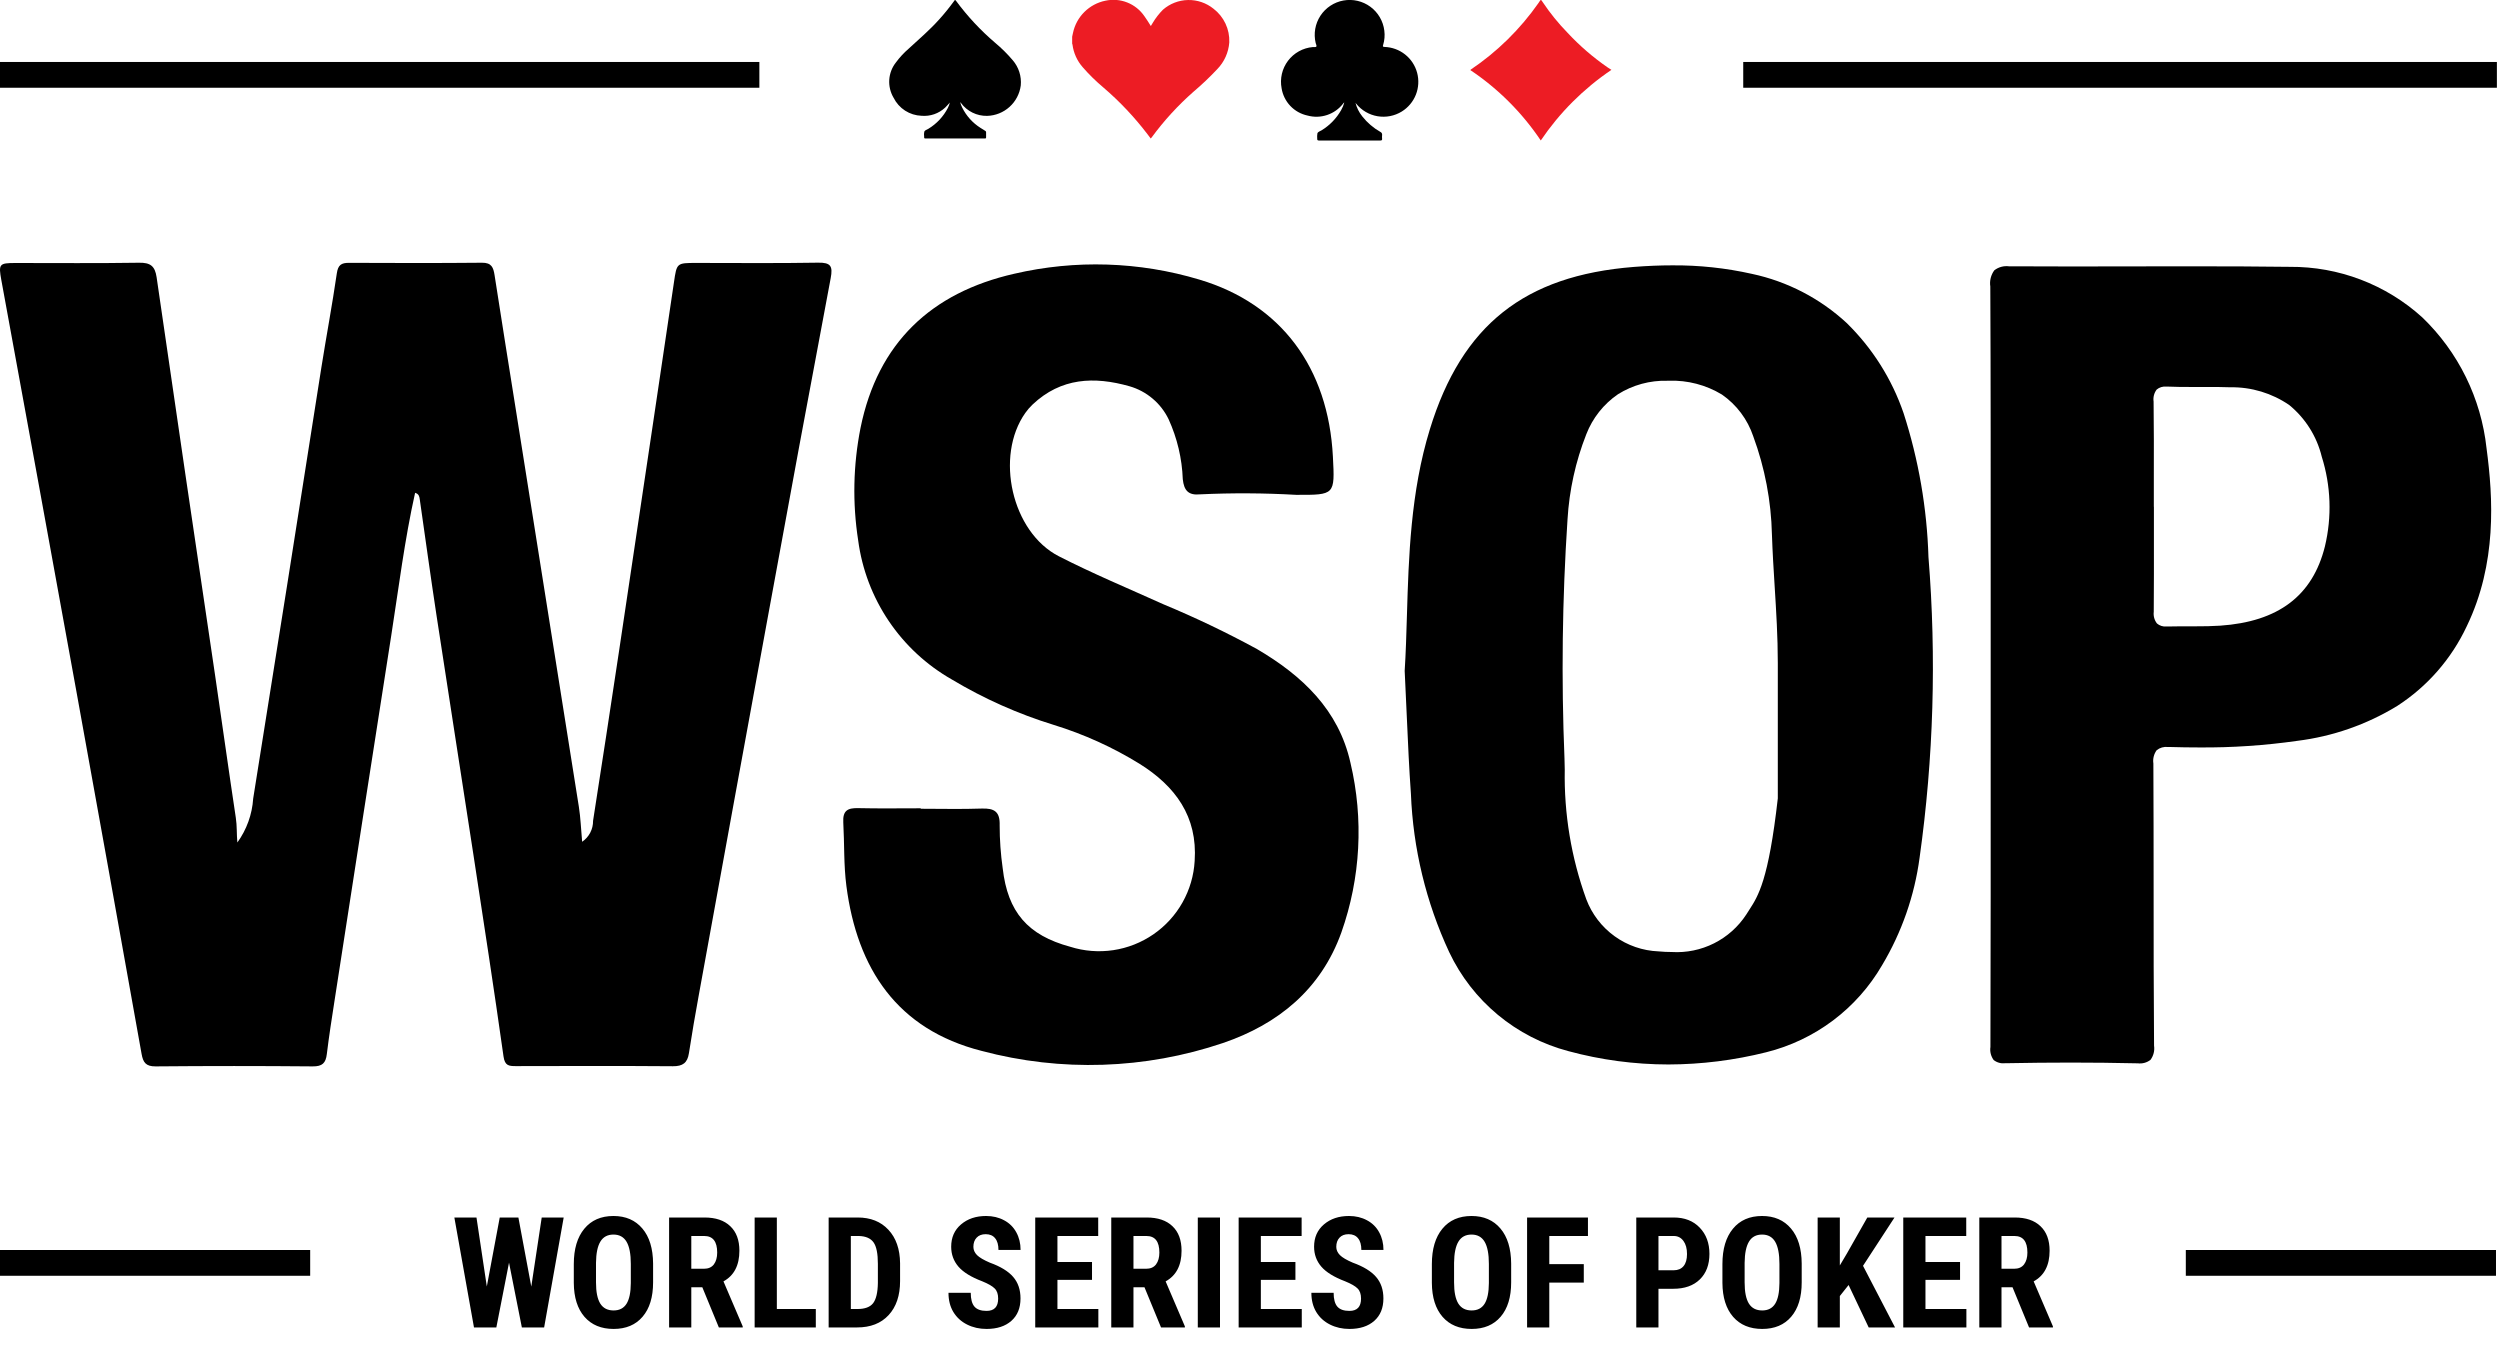
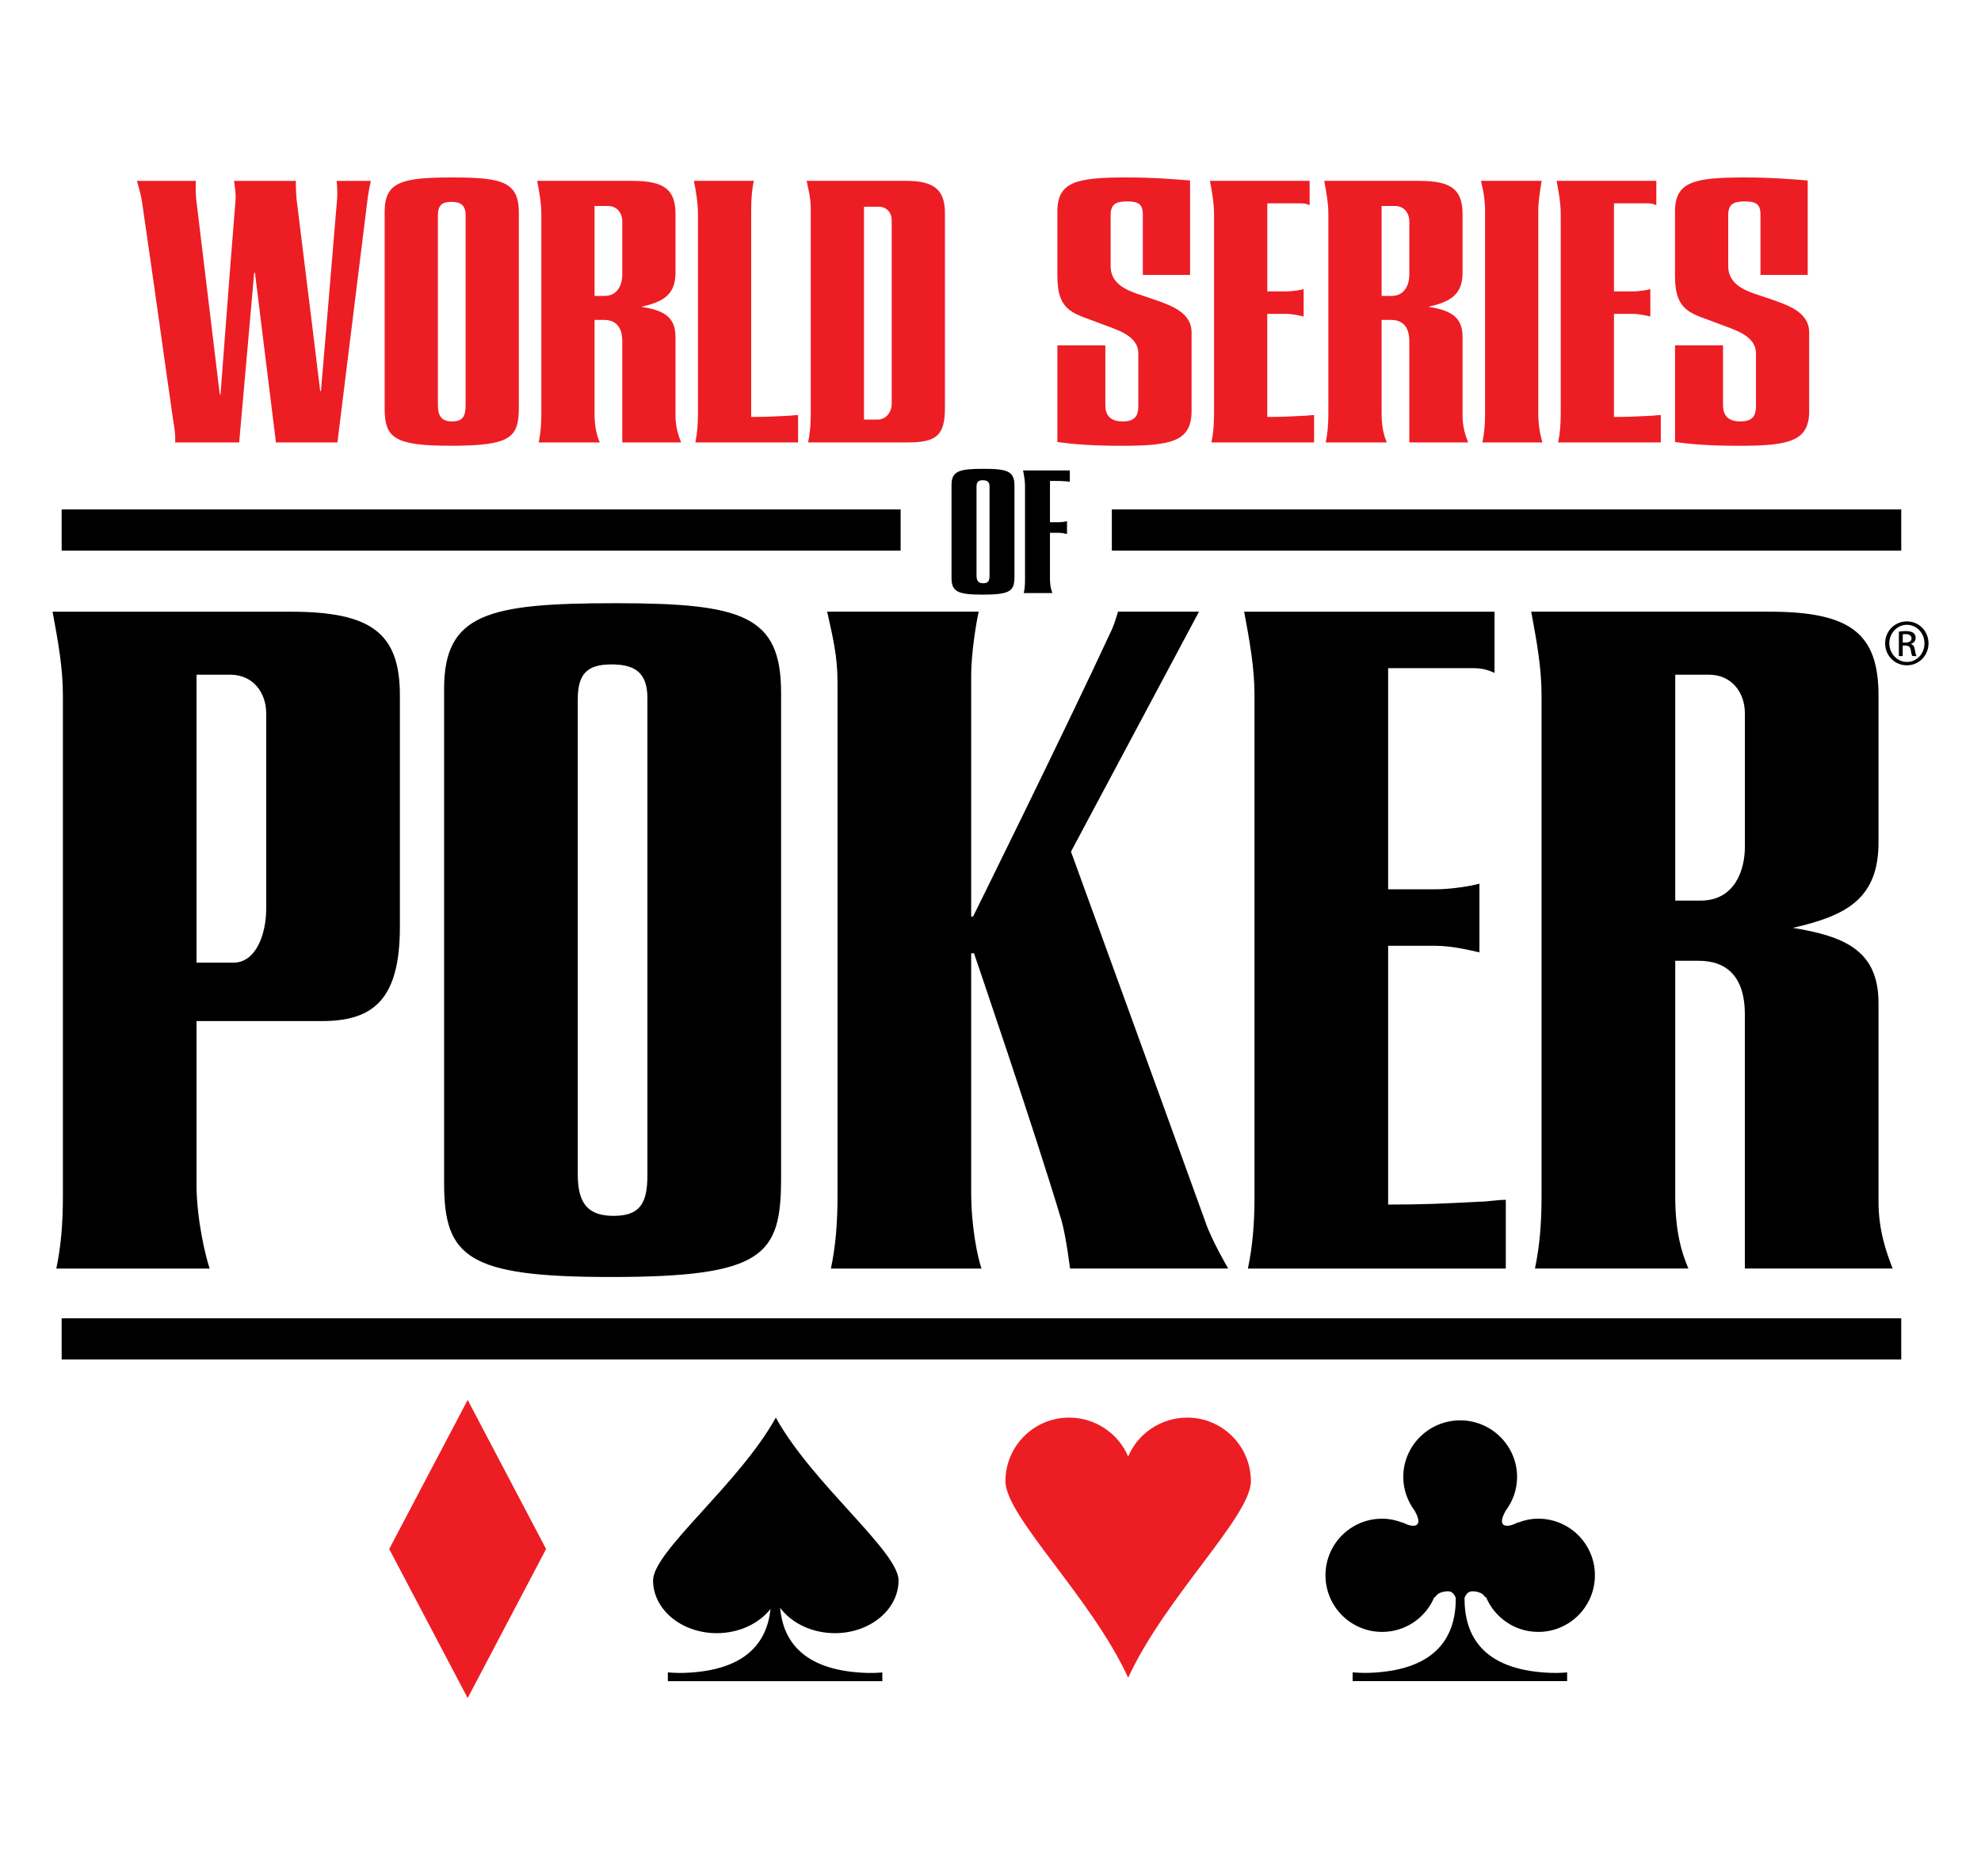
- <svg xmlns="http://www.w3.org/2000/svg" width="194" height="106" viewBox="0 0 194 106" fill="none">
-   <path d="M32.21 38.252C31.394 41.91 30.938 45.622 30.362 49.312C28.887 58.753 27.42 68.195 25.962 77.638C25.747 79.021 25.531 80.405 25.362 81.795C25.279 82.495 25.015 82.759 24.262 82.752C20.201 82.715 16.14 82.715 12.079 82.752C11.31 82.759 11.105 82.442 10.986 81.777C9.309 72.377 7.618 62.977 5.915 53.577C3.989 42.964 2.052 32.353 0.105 21.743C-0.125 20.48 -0.064 20.409 1.217 20.409C4.408 20.409 7.6 20.438 10.79 20.388C11.671 20.374 12.026 20.641 12.154 21.521C13.65 31.835 15.165 42.147 16.699 52.456C17.238 56.123 17.746 59.795 18.299 63.456C18.399 64.091 18.357 64.727 18.419 65.378C19.141 64.38 19.567 63.198 19.647 61.969C21.43 50.825 23.194 39.678 24.937 28.528C25.323 26.088 25.782 23.658 26.137 21.213C26.231 20.559 26.488 20.394 27.084 20.397C30.523 20.411 33.963 20.422 37.402 20.388C38.15 20.38 38.287 20.761 38.379 21.353C38.927 24.895 39.495 28.433 40.058 31.972C41.68 42.183 43.301 52.396 44.92 62.609C45.054 63.452 45.082 64.309 45.174 65.321C45.439 65.141 45.655 64.899 45.803 64.615C45.951 64.331 46.026 64.015 46.022 63.695C46.701 59.341 47.368 54.985 48.022 50.627C48.904 44.76 49.78 38.894 50.649 33.027C51.201 29.32 51.751 25.612 52.299 21.904C52.518 20.412 52.505 20.404 54.027 20.404C57.176 20.404 60.327 20.438 63.475 20.383C64.467 20.365 64.639 20.647 64.462 21.583C62.813 30.323 61.191 39.068 59.596 47.817C57.796 57.617 56.006 67.42 54.225 77.226C53.952 78.726 53.69 80.226 53.461 81.726C53.347 82.476 52.989 82.746 52.215 82.74C48.154 82.708 44.092 82.721 40.031 82.73C39.489 82.73 39.175 82.703 39.073 81.982C38.337 76.764 37.537 71.554 36.74 66.344C35.794 60.157 34.82 53.974 33.878 47.787C33.419 44.775 33.006 41.757 32.573 38.742C32.543 38.536 32.512 38.332 32.212 38.242" fill="black" />
-   <path d="M129.471 82.603C126.847 82.601 124.235 82.253 121.703 81.567C119.696 81.037 117.828 80.076 116.231 78.749C114.634 77.422 113.346 75.762 112.458 73.886C110.663 70.027 109.653 65.85 109.487 61.597C109.349 59.676 109.263 57.747 109.163 55.512C109.115 54.425 109.063 53.302 109.003 52.057C109.091 50.68 109.133 49.257 109.178 47.745C109.311 43.262 109.461 38.18 110.953 33.327C112.203 29.238 114.063 26.261 116.628 24.225C119.193 22.189 122.511 21.049 126.803 20.712C127.826 20.632 128.822 20.591 129.765 20.591C131.845 20.575 133.92 20.797 135.95 21.252C138.699 21.839 141.239 23.156 143.303 25.065C145.301 27.022 146.813 29.419 147.719 32.065C148.884 35.678 149.534 39.437 149.649 43.231C150.277 51.006 150.046 58.827 148.961 66.551C148.568 69.504 147.577 72.345 146.049 74.902C145.079 76.572 143.783 78.031 142.239 79.191C140.694 80.351 138.932 81.189 137.058 81.655C134.577 82.277 132.029 82.596 129.471 82.603ZM129.397 29.547C128.039 29.509 126.7 29.874 125.549 30.597C124.437 31.361 123.582 32.444 123.095 33.703C122.264 35.816 121.773 38.048 121.639 40.315C121.229 46.493 121.151 52.689 121.405 58.875L121.425 59.717C121.362 63.147 121.928 66.559 123.097 69.784C123.531 70.934 124.294 71.931 125.291 72.65C126.288 73.369 127.475 73.778 128.703 73.827C129.044 73.859 129.389 73.876 129.728 73.876C130.863 73.944 131.995 73.712 133.011 73.201C134.027 72.69 134.889 71.92 135.511 70.968C135.585 70.847 135.66 70.732 135.738 70.611C136.438 69.534 137.238 68.311 137.958 61.951V51.451C137.958 49.417 137.834 47.442 137.715 45.531C137.633 44.218 137.548 42.861 137.502 41.477C137.442 38.876 136.953 36.302 136.053 33.861C135.613 32.546 134.76 31.408 133.621 30.617C132.384 29.869 130.956 29.496 129.511 29.544L129.397 29.547Z" fill="black" />
-   <path d="M71.451 62.759C73.025 62.759 74.601 62.8 76.174 62.744C77.159 62.708 77.61 62.98 77.574 64.058C77.574 65.171 77.653 66.282 77.81 67.384C78.2 70.784 79.754 72.576 83.047 73.468C84.126 73.81 85.269 73.9 86.388 73.733C87.508 73.566 88.574 73.145 89.506 72.502C90.438 71.86 91.211 71.013 91.765 70.026C92.32 69.039 92.642 67.939 92.706 66.809C92.941 63.358 91.206 61.009 88.428 59.27C86.349 57.988 84.115 56.975 81.781 56.256C79.012 55.404 76.356 54.221 73.87 52.732C71.906 51.615 70.227 50.059 68.965 48.186C67.703 46.312 66.891 44.172 66.594 41.932C66.144 39.035 66.206 36.081 66.777 33.205C68.116 26.609 72.264 22.709 78.702 21.244C83.452 20.14 88.407 20.296 93.078 21.698C99.408 23.588 103.078 28.531 103.433 35.436C103.59 38.417 103.59 38.408 100.58 38.4C98.098 38.258 95.611 38.245 93.128 38.361C92.218 38.453 91.88 38.061 91.784 37.193C91.726 35.583 91.352 34 90.684 32.534C90.387 31.919 89.965 31.373 89.443 30.933C88.922 30.492 88.314 30.166 87.658 29.976C84.907 29.193 82.336 29.31 80.132 31.387C79.922 31.586 79.733 31.805 79.566 32.041C77.189 35.401 78.508 41.293 82.166 43.166C84.812 44.521 87.566 45.666 90.279 46.892C92.76 47.923 95.186 49.083 97.545 50.368C101.045 52.423 103.881 55.079 104.796 59.197C105.83 63.56 105.585 68.128 104.091 72.356C102.51 76.768 99.197 79.472 94.905 80.937C88.858 82.981 82.341 83.194 76.173 81.549C69.612 79.883 66.517 75.165 65.681 68.761C65.467 67.121 65.531 65.467 65.439 63.822C65.387 62.894 65.78 62.692 66.598 62.711C68.213 62.749 69.83 62.723 71.447 62.723V62.759" fill="black" />
-   <path d="M165.877 82.512H165.748C164.115 82.475 162.416 82.456 160.698 82.456C159.08 82.456 157.392 82.473 155.68 82.506H155.602C155.444 82.525 155.284 82.514 155.131 82.471C154.978 82.429 154.834 82.357 154.709 82.259C154.495 81.967 154.404 81.603 154.457 81.245C154.481 73.493 154.479 65.611 154.477 57.989C154.477 55.841 154.477 53.695 154.477 51.552C154.477 49.301 154.477 47.051 154.477 44.8V44.74C154.477 37.36 154.484 29.732 154.448 22.23C154.415 22.011 154.425 21.787 154.479 21.572C154.532 21.357 154.627 21.154 154.759 20.976C155.081 20.726 155.489 20.614 155.894 20.665H155.929C157.356 20.674 158.922 20.678 160.715 20.678C162.253 20.678 163.815 20.678 165.328 20.672H165.337C166.822 20.665 168.355 20.665 169.863 20.665C172.985 20.665 175.397 20.678 177.684 20.707C181.477 20.677 185.143 22.072 187.956 24.617C190.767 27.314 192.538 30.916 192.956 34.79C193.473 38.666 193.766 43.738 191.423 48.59C190.24 51.12 188.369 53.266 186.023 54.782C183.657 56.228 181.01 57.151 178.258 57.491C175.748 57.849 173.214 58.02 170.679 58.002C169.937 58.002 169.15 57.99 168.341 57.966H168.224C168.071 57.949 167.915 57.962 167.767 58.004C167.618 58.047 167.48 58.119 167.359 58.215C167.25 58.362 167.172 58.529 167.128 58.706C167.083 58.883 167.075 59.067 167.102 59.248C167.118 62.498 167.12 65.801 167.121 68.994C167.121 72.977 167.121 77.094 167.155 81.145C167.212 81.534 167.112 81.929 166.878 82.245C166.737 82.354 166.576 82.433 166.404 82.479C166.232 82.525 166.053 82.536 165.877 82.512ZM168.108 30.001C167.974 29.987 167.838 30 167.71 30.039C167.581 30.078 167.461 30.143 167.358 30.23C167.258 30.361 167.186 30.511 167.145 30.671C167.104 30.831 167.095 30.997 167.119 31.16C167.145 33.139 167.141 35.15 167.137 37.095V37.109C167.137 37.846 167.137 38.584 167.137 39.321H167.143C167.143 40.058 167.143 40.796 167.143 41.534C167.143 43.483 167.149 45.498 167.131 47.482C167.092 47.803 167.182 48.127 167.381 48.382C167.481 48.468 167.598 48.533 167.724 48.573C167.85 48.614 167.983 48.628 168.115 48.616H168.19C168.52 48.605 168.868 48.601 169.32 48.601H169.886H170.486C171.021 48.601 171.653 48.595 172.286 48.552C176.8 48.242 179.458 46.231 180.413 42.403C180.965 40.102 180.88 37.694 180.168 35.438C179.784 33.865 178.9 32.459 177.648 31.433C176.303 30.508 174.704 30.026 173.072 30.053C172.472 30.032 171.878 30.029 171.425 30.029H170.725H169.953C169.479 30.029 168.853 30.029 168.224 30L168.108 30.001Z" fill="black" />
-   <path d="M169.619 98H193.689" stroke="black" stroke-width="2" />
-   <path d="M0 98H24.07" stroke="black" stroke-width="2" />
-   <path d="M41.228 99.839L42.037 94.478H43.742L42.225 103.009H40.496L39.5 97.982L38.516 103.009H36.781L35.258 94.478H36.975L37.777 99.833L38.779 94.478H40.227L41.228 99.839ZM50.68 99.511C50.68 100.655 50.408 101.544 49.865 102.177C49.326 102.81 48.576 103.126 47.615 103.126C46.658 103.126 45.906 102.814 45.359 102.189C44.812 101.56 44.535 100.681 44.527 99.552V98.093C44.527 96.921 44.799 96.007 45.342 95.351C45.885 94.691 46.639 94.361 47.603 94.361C48.553 94.361 49.301 94.685 49.848 95.333C50.395 95.978 50.672 96.884 50.68 98.052V99.511ZM48.951 98.081C48.951 97.312 48.842 96.74 48.623 96.365C48.404 95.99 48.065 95.802 47.603 95.802C47.147 95.802 46.809 95.984 46.59 96.347C46.371 96.706 46.258 97.255 46.25 97.993V99.511C46.25 100.257 46.361 100.808 46.584 101.163C46.807 101.515 47.15 101.691 47.615 101.691C48.065 101.691 48.398 101.519 48.617 101.175C48.836 100.827 48.947 100.29 48.951 99.564V98.081ZM54.5 99.892H53.645V103.009H51.922V94.478H54.67C55.533 94.478 56.199 94.702 56.668 95.152C57.141 95.597 57.377 96.232 57.377 97.056C57.377 98.189 56.965 98.982 56.141 99.435L57.635 102.927V103.009H55.783L54.5 99.892ZM53.645 98.456H54.623C54.967 98.456 55.225 98.343 55.397 98.116C55.568 97.886 55.654 97.579 55.654 97.197C55.654 96.341 55.32 95.913 54.652 95.913H53.645V98.456ZM60.283 101.579H63.307V103.009H58.56V94.478H60.283V101.579ZM64.303 103.009V94.478H66.559C67.555 94.478 68.348 94.794 68.938 95.427C69.531 96.06 69.834 96.927 69.846 98.028V99.411C69.846 100.532 69.549 101.413 68.955 102.054C68.365 102.691 67.551 103.009 66.512 103.009H64.303ZM66.025 95.913V101.579H66.541C67.115 101.579 67.519 101.429 67.754 101.128C67.988 100.823 68.111 100.3 68.123 99.558V98.075C68.123 97.278 68.012 96.724 67.789 96.411C67.566 96.095 67.188 95.929 66.652 95.913H66.025ZM77.457 100.771C77.457 100.423 77.367 100.161 77.188 99.986C77.012 99.806 76.689 99.62 76.221 99.429C75.365 99.105 74.75 98.726 74.375 98.292C74 97.855 73.812 97.339 73.812 96.745C73.812 96.027 74.066 95.45 74.574 95.017C75.086 94.579 75.734 94.361 76.519 94.361C77.043 94.361 77.51 94.472 77.92 94.695C78.33 94.913 78.644 95.224 78.863 95.626C79.086 96.028 79.197 96.486 79.197 96.997H77.481C77.481 96.599 77.394 96.296 77.223 96.089C77.055 95.878 76.811 95.773 76.49 95.773C76.189 95.773 75.955 95.862 75.787 96.042C75.619 96.218 75.535 96.456 75.535 96.757C75.535 96.991 75.629 97.204 75.816 97.396C76.004 97.583 76.336 97.778 76.812 97.982C77.644 98.282 78.248 98.652 78.623 99.089C79.002 99.527 79.191 100.083 79.191 100.759C79.191 101.501 78.955 102.081 78.482 102.499C78.01 102.917 77.367 103.126 76.555 103.126C76.004 103.126 75.502 103.013 75.049 102.786C74.596 102.56 74.24 102.236 73.982 101.814C73.728 101.392 73.602 100.894 73.602 100.32H75.33C75.33 100.812 75.426 101.169 75.617 101.392C75.809 101.614 76.121 101.726 76.555 101.726C77.156 101.726 77.457 101.407 77.457 100.771ZM84.74 99.318H82.057V101.579H85.232V103.009H80.334V94.478H85.221V95.913H82.057V97.929H84.74V99.318ZM88.812 99.892H87.957V103.009H86.234V94.478H88.982C89.846 94.478 90.512 94.702 90.981 95.152C91.453 95.597 91.689 96.232 91.689 97.056C91.689 98.189 91.277 98.982 90.453 99.435L91.947 102.927V103.009H90.096L88.812 99.892ZM87.957 98.456H88.936C89.279 98.456 89.537 98.343 89.709 98.116C89.881 97.886 89.967 97.579 89.967 97.197C89.967 96.341 89.633 95.913 88.965 95.913H87.957V98.456ZM94.672 103.009H92.949V94.478H94.672V103.009ZM100.525 99.318H97.842V101.579H101.018V103.009H96.119V94.478H101.006V95.913H97.842V97.929H100.525V99.318ZM105.617 100.771C105.617 100.423 105.527 100.161 105.348 99.986C105.172 99.806 104.85 99.62 104.381 99.429C103.525 99.105 102.91 98.726 102.535 98.292C102.16 97.855 101.973 97.339 101.973 96.745C101.973 96.027 102.227 95.45 102.734 95.017C103.246 94.579 103.895 94.361 104.68 94.361C105.203 94.361 105.67 94.472 106.08 94.695C106.49 94.913 106.805 95.224 107.023 95.626C107.246 96.028 107.357 96.486 107.357 96.997H105.641C105.641 96.599 105.555 96.296 105.383 96.089C105.215 95.878 104.971 95.773 104.65 95.773C104.35 95.773 104.115 95.862 103.947 96.042C103.779 96.218 103.695 96.456 103.695 96.757C103.695 96.991 103.789 97.204 103.977 97.396C104.164 97.583 104.496 97.778 104.973 97.982C105.805 98.282 106.408 98.652 106.783 99.089C107.162 99.527 107.352 100.083 107.352 100.759C107.352 101.501 107.115 102.081 106.643 102.499C106.17 102.917 105.527 103.126 104.715 103.126C104.164 103.126 103.662 103.013 103.209 102.786C102.756 102.56 102.4 102.236 102.143 101.814C101.889 101.392 101.762 100.894 101.762 100.32H103.49C103.49 100.812 103.586 101.169 103.777 101.392C103.969 101.614 104.281 101.726 104.715 101.726C105.316 101.726 105.617 101.407 105.617 100.771ZM117.266 99.511C117.266 100.655 116.994 101.544 116.451 102.177C115.912 102.81 115.162 103.126 114.201 103.126C113.244 103.126 112.492 102.814 111.945 102.189C111.398 101.56 111.121 100.681 111.113 99.552V98.093C111.113 96.921 111.385 96.007 111.928 95.351C112.471 94.691 113.225 94.361 114.189 94.361C115.139 94.361 115.887 94.685 116.434 95.333C116.98 95.978 117.258 96.884 117.266 98.052V99.511ZM115.537 98.081C115.537 97.312 115.428 96.74 115.209 96.365C114.99 95.99 114.65 95.802 114.189 95.802C113.732 95.802 113.395 95.984 113.176 96.347C112.957 96.706 112.844 97.255 112.836 97.993V99.511C112.836 100.257 112.947 100.808 113.17 101.163C113.393 101.515 113.736 101.691 114.201 101.691C114.65 101.691 114.984 101.519 115.203 101.175C115.422 100.827 115.533 100.29 115.537 99.564V98.081ZM122.902 99.528H120.225V103.009H118.502V94.478H123.225V95.913H120.225V98.099H122.902V99.528ZM128.697 100.009V103.009H126.975V94.478H129.881C130.725 94.478 131.396 94.74 131.896 95.263C132.4 95.786 132.652 96.466 132.652 97.302C132.652 98.138 132.404 98.798 131.908 99.282C131.412 99.767 130.725 100.009 129.846 100.009H128.697ZM128.697 98.573H129.881C130.209 98.573 130.463 98.466 130.643 98.251C130.822 98.036 130.912 97.724 130.912 97.314C130.912 96.888 130.82 96.55 130.637 96.3C130.453 96.046 130.207 95.917 129.898 95.913H128.697V98.573ZM139.812 99.511C139.812 100.655 139.541 101.544 138.998 102.177C138.459 102.81 137.709 103.126 136.748 103.126C135.791 103.126 135.039 102.814 134.492 102.189C133.945 101.56 133.668 100.681 133.66 99.552V98.093C133.66 96.921 133.932 96.007 134.475 95.351C135.018 94.691 135.771 94.361 136.736 94.361C137.686 94.361 138.434 94.685 138.98 95.333C139.527 95.978 139.805 96.884 139.812 98.052V99.511ZM138.084 98.081C138.084 97.312 137.975 96.74 137.756 96.365C137.537 95.99 137.197 95.802 136.736 95.802C136.279 95.802 135.941 95.984 135.723 96.347C135.504 96.706 135.391 97.255 135.383 97.993V99.511C135.383 100.257 135.494 100.808 135.717 101.163C135.939 101.515 136.283 101.691 136.748 101.691C137.197 101.691 137.531 101.519 137.75 101.175C137.969 100.827 138.08 100.29 138.084 99.564V98.081ZM143.451 99.716L142.771 100.572V103.009H141.049V94.478H142.771V98.198L143.316 97.278L144.904 94.478H147.014L144.57 98.228L147.055 103.009H145.01L143.451 99.716ZM152.1 99.318H149.416V101.579H152.592V103.009H147.693V94.478H152.58V95.913H149.416V97.929H152.1V99.318ZM156.172 99.892H155.316V103.009H153.594V94.478H156.342C157.205 94.478 157.871 94.702 158.34 95.152C158.812 95.597 159.049 96.232 159.049 97.056C159.049 98.189 158.637 98.982 157.812 99.435L159.307 102.927V103.009H157.455L156.172 99.892ZM155.316 98.456H156.295C156.639 98.456 156.896 98.343 157.068 98.116C157.24 97.886 157.326 97.579 157.326 97.197C157.326 96.341 156.992 95.913 156.324 95.913H155.316V98.456Z" fill="black" />
-   <path d="M0 5.809H58.927" stroke="black" stroke-width="2" />
-   <path d="M135.275 5.809H193.758" stroke="black" stroke-width="2" />
-   <path d="M83.2 2.849C83.222 2.749 83.245 2.649 83.266 2.542C83.397 1.929 83.704 1.367 84.15 0.926C84.595 0.485 85.159 0.182 85.773 0.056C86.34 -0.069 86.932 -0.022 87.473 0.192C88.013 0.406 88.477 0.776 88.805 1.256C88.979 1.494 89.133 1.746 89.305 2.02L89.459 1.765C89.678 1.398 89.942 1.059 90.243 0.755C90.784 0.282 91.474 0.015 92.192 0.001C92.91 -0.013 93.61 0.227 94.169 0.678C94.567 0.983 94.886 1.379 95.099 1.833C95.312 2.287 95.413 2.786 95.393 3.287C95.336 4.069 95.005 4.806 94.458 5.367C93.88 5.984 93.266 6.567 92.62 7.113C91.414 8.174 90.326 9.361 89.376 10.656C89.355 10.685 89.329 10.711 89.297 10.749C89.216 10.642 89.14 10.542 89.065 10.441C88.048 9.104 86.893 7.878 85.617 6.785C85.046 6.307 84.514 5.785 84.025 5.223C83.588 4.729 83.309 4.116 83.225 3.462C83.22 3.436 83.211 3.412 83.2 3.388V2.849Z" fill="#ED1C24" />
-   <path d="M105.179 7.957C105.277 8.35 105.46 8.718 105.714 9.034C106.098 9.521 106.574 9.929 107.114 10.234C107.162 10.254 107.202 10.29 107.227 10.336C107.251 10.382 107.26 10.435 107.251 10.486C107.241 10.577 107.241 10.67 107.251 10.761C107.265 10.882 107.211 10.904 107.103 10.904C105.522 10.904 103.942 10.904 102.362 10.904C102.249 10.904 102.208 10.875 102.216 10.759C102.203 10.62 102.208 10.48 102.232 10.343C102.28 10.217 102.45 10.182 102.565 10.107C103.191 9.722 103.709 9.186 104.072 8.547C104.178 8.362 104.26 8.164 104.316 7.958C104.263 7.97 104.251 8.011 104.228 8.038C103.911 8.45 103.479 8.758 102.986 8.923C102.494 9.089 101.963 9.104 101.462 8.966C100.953 8.858 100.489 8.598 100.13 8.221C99.772 7.844 99.535 7.367 99.453 6.853C99.382 6.482 99.389 6.1 99.474 5.732C99.56 5.364 99.722 5.018 99.949 4.716C100.177 4.415 100.465 4.164 100.796 3.981C101.126 3.798 101.492 3.686 101.868 3.653C101.968 3.645 102.105 3.681 102.152 3.607C102.188 3.551 102.117 3.428 102.095 3.334C102.01 2.975 101.999 2.603 102.062 2.24C102.126 1.877 102.262 1.531 102.464 1.222C102.666 0.914 102.929 0.65 103.236 0.447C103.543 0.243 103.889 0.105 104.252 0.039C104.615 -0.026 104.987 -0.017 105.346 0.067C105.705 0.15 106.043 0.306 106.34 0.524C106.637 0.743 106.886 1.019 107.072 1.337C107.258 1.656 107.378 2.008 107.423 2.374C107.473 2.749 107.441 3.13 107.33 3.491C107.295 3.601 107.303 3.633 107.43 3.642C108.013 3.659 108.574 3.863 109.032 4.224C109.489 4.585 109.818 5.084 109.969 5.647C110.12 6.21 110.086 6.807 109.871 7.349C109.656 7.891 109.272 8.349 108.776 8.655C108.215 9.001 107.548 9.13 106.898 9.02C106.248 8.91 105.661 8.567 105.246 8.055C105.222 8.025 105.199 7.995 105.176 7.965" fill="black" />
-   <path d="M73.716 7.948C73.591 8.084 73.475 8.226 73.341 8.353C73.097 8.58 72.809 8.754 72.494 8.863C72.179 8.972 71.845 9.013 71.513 8.985C71.058 8.969 70.617 8.831 70.234 8.585C69.852 8.338 69.544 7.993 69.342 7.585C69.091 7.163 68.975 6.675 69.007 6.185C69.04 5.696 69.221 5.228 69.526 4.843C69.813 4.453 70.143 4.097 70.51 3.78C71.318 3.039 72.149 2.323 72.884 1.506C73.298 1.047 73.686 0.566 74.048 0.065C74.09 0.006 74.114 -0.04 74.18 0.053C75.067 1.256 76.088 2.353 77.225 3.323C77.717 3.733 78.173 4.185 78.588 4.674C78.819 4.942 78.993 5.253 79.1 5.59C79.208 5.927 79.245 6.282 79.211 6.634C79.128 7.274 78.819 7.863 78.34 8.295C77.862 8.728 77.244 8.975 76.599 8.992C76.206 9 75.816 8.913 75.464 8.739C75.111 8.565 74.805 8.309 74.572 7.992C74.558 7.974 74.543 7.958 74.509 7.919C74.544 8.068 74.597 8.213 74.667 8.349C74.986 8.993 75.475 9.536 76.082 9.921C76.2 10.001 76.322 10.075 76.445 10.148C76.47 10.159 76.49 10.178 76.504 10.201C76.518 10.225 76.524 10.252 76.521 10.279C76.521 10.403 76.516 10.528 76.521 10.652C76.521 10.727 76.493 10.752 76.421 10.745C76.403 10.744 76.384 10.744 76.366 10.745H71.86C71.713 10.745 71.713 10.745 71.713 10.595C71.694 10.468 71.698 10.338 71.726 10.212C71.773 10.1 71.926 10.067 72.037 9.997C72.684 9.607 73.21 9.045 73.555 8.373C73.624 8.237 73.677 8.094 73.712 7.945" fill="black" />
-   <path d="M125.045 5.422C122.885 6.881 121.024 8.741 119.564 10.901C118.116 8.742 116.26 6.887 114.1 5.44C114.113 5.423 114.118 5.409 114.128 5.403C116.181 4.019 117.962 2.269 119.382 0.241L119.435 0.161C119.573 -0.055 119.572 -0.054 119.716 0.167C120.283 1.017 120.928 1.812 121.642 2.543C122.577 3.549 123.619 4.449 124.749 5.229C124.849 5.294 124.949 5.357 125.049 5.422" fill="#ED1C24" />
+ <svg xmlns="http://www.w3.org/2000/svg" id="Layer_1" data-name="Layer 1" viewBox="0 0 633.6 600">
+   <defs>
+     <style>
+       .cls-1 {
+         fill: #ed1d24;
+       }
+     </style>
+   </defs>
+   <path class="cls-1" d="M76.52,141.53h-20.5s.24-2.4-.6-6.83c-2.04-14.03-6.59-46.99-10.07-70.6-.36-2.28-1.55-6.23-1.55-6.23h18.82s-.12,3.6.12,5.75c2.88,23.74,7.55,62.58,7.55,62.58h.24s2.88-38.6,4.79-61.97c.24-2.4-.48-6.36-.48-6.36h19.78s0,3.72.24,5.87c2.88,22.9,7.55,61.37,7.55,61.37h.24s3.24-38,5.15-61.25c.24-2.4-.12-5.99-.12-5.99h10.91s-.84,3.96-1.08,6.23c-3.72,30.09-9.59,77.44-9.59,77.44h-19.66l-6.72-54.3h-.24l-4.8,54.3Z" />
+   <path class="cls-1" d="M123.03,67.68c0-9.59,5.64-10.91,21.82-10.91s21.1,1.55,21.1,11.39v61.86c0,9.83-2.16,12.58-21.7,12.58-18.22,0-21.22-2.52-21.22-11.99v-62.93M140.05,69v60.54c0,3.72,1.32,5.28,4.55,5.28s4.32-1.44,4.32-5.16v-60.77c0-3.24-1.56-4.31-4.55-4.31s-4.32,1.08-4.32,4.43" />
+   <path class="cls-1" d="M190.16,102.33v30.09c0,4.43.84,7.19,1.68,9.11h-19.54c.6-2.88.84-5.76.84-9.23v-63.77c0-3.48-.6-6.83-1.32-10.67h30.33c10.31,0,13.9,2.76,13.9,10.67v18.7c0,7.19-4.07,9.35-10.91,10.91,6.59,1.08,10.91,2.88,10.91,9.59v25.3c0,3.59.96,6.35,1.8,8.51h-18.82v-32.37c0-5.03-2.52-6.83-5.87-6.83h-3M190.16,65.89v28.77h3.24c4.32,0,5.63-3.83,5.63-6.83v-17.02c0-2.64-1.68-4.91-4.56-4.91h-4.32Z" />
+   <path class="cls-1" d="M222.4,141.53c.6-2.88.84-5.76.84-9.23v-63.77c0-3.48-.72-8.03-1.32-10.67h19.18c-.48,2.16-.84,5.28-.84,8.87v66.65c4.43,0,7.19-.12,11.51-.36,1.2,0,2.28-.24,3.48-.24v8.75h-32.85Z" />
+   <path class="cls-1" d="M258,57.86h31.76c8.75,0,12.47,2.64,12.47,10.31v62.21c0,8.87-2.64,11.15-11.87,11.15h-31.89c.6-2.88.84-5.76.84-9.23v-65.33c0-3.48-.6-5.76-1.32-9.11M276.34,66.13v68.09h4.43c2.52,0,4.43-2.28,4.43-5.03v-58.74c0-2.4-1.56-4.32-4.2-4.32h-4.67Z" />
+   <path class="cls-1" d="M381.12,131.34c0,9.59-5.88,11.27-22.07,11.27-9.83,0-15.46-.48-20.86-1.2v-30.93h15.34v19.18c0,3,1.44,5.16,5.52,5.16s5.03-1.92,5.03-5.04v-16.66c0-6-7.19-7.67-12.34-9.71-7.91-3.12-13.55-3.36-13.55-14.99v-20.74c0-9.59,6.11-10.91,22.3-10.91,8.87,0,15.34.6,20.14.96v30.21h-15.11v-19.3c0-3.36-1.44-4.2-5.03-4.2s-5.27.84-5.27,4.43v16.18c0,7.07,7.43,8.51,12.94,10.43,6.23,2.15,12.95,4.31,12.95,10.91v24.94Z" />
+   <path class="cls-1" d="M387.46,141.53c.6-2.88.84-5.76.84-9.23v-63.77c0-3.48-.6-6.83-1.31-10.67h31.88v7.79c-.83-.36-1.43-.6-2.75-.6h-10.79v28.17h5.87c2.4,0,4.92-.48,5.75-.72v8.75c-1.08-.24-3.47-.84-5.64-.84h-5.99v32.97c4.43,0,7.19-.12,11.5-.36,1.21,0,2.28-.24,3.48-.24v8.75h-32.85Z" />
+   <path class="cls-1" d="M441.89,102.33v30.09c0,4.43.84,7.19,1.67,9.11h-19.54c.6-2.88.84-5.76.84-9.23v-63.77c0-3.48-.6-6.83-1.32-10.67h30.33c10.31,0,13.91,2.76,13.91,10.67v18.7c0,7.19-4.08,9.35-10.91,10.91,6.59,1.08,10.91,2.88,10.91,9.59v25.3c0,3.59.95,6.35,1.79,8.51h-18.82v-32.37c0-5.03-2.52-6.83-5.87-6.83h-3M441.89,65.89v28.77h3.24c4.31,0,5.63-3.83,5.63-6.83v-17.02c0-2.64-1.68-4.91-4.56-4.91h-4.31Z" />
+   <path class="cls-1" d="M492,132.18c0,4.43.72,7.19,1.32,9.35h-19.18c.6-2.88.84-5.76.84-9.23v-64.73c0-3.36-.48-6.47-1.32-9.71h19.41c-.47,2.88-1.07,6.47-1.07,9.71v64.61Z" />
+   <path class="cls-1" d="M498.35,141.53c.6-2.88.83-5.76.83-9.23v-63.77c0-3.48-.59-6.83-1.31-10.67h31.89v7.79c-.84-.36-1.44-.6-2.76-.6h-10.79v28.17h5.87c2.4,0,4.91-.48,5.76-.72v8.75c-1.08-.24-3.48-.84-5.63-.84h-6v32.97c4.43,0,7.2-.12,11.51-.36,1.19,0,2.28-.24,3.47-.24v8.75h-32.84Z" />
+   <path class="cls-1" d="M578.66,131.34c0,9.59-5.88,11.27-22.06,11.27-9.83,0-15.47-.48-20.86-1.2v-30.93h15.35v19.18c0,3,1.43,5.16,5.51,5.16s5.03-1.92,5.03-5.04v-16.66c0-6-7.19-7.67-12.35-9.71-7.91-3.12-13.55-3.36-13.55-14.99v-20.74c0-9.59,6.12-10.91,22.3-10.91,8.87,0,15.35.6,20.14.96v30.21h-15.1v-19.3c0-3.36-1.44-4.2-5.04-4.2s-5.28.84-5.28,4.43v16.18c0,7.07,7.44,8.51,12.95,10.43,6.23,2.15,12.94,4.31,12.94,10.91v24.94Z" />
+   <path d="M304.34,155.1c0-4.5,2.64-5.12,10.23-5.12s9.89.73,9.89,5.34v29.01c0,4.61-1.01,5.9-10.18,5.9-8.54,0-9.95-1.18-9.95-5.62v-29.51M312.33,155.72v28.39c0,1.74.62,2.47,2.14,2.47s2.02-.67,2.02-2.42v-28.5c0-1.52-.73-2.03-2.14-2.03s-2.02.51-2.02,2.08" />
+   <path d="M327.45,189.72c.29-1.35.39-2.7.39-4.33v-29.9c0-1.63-.28-3.2-.62-5h14.95v3.65c-.45-.06-.84-.17-1.29-.17-1.91-.17-5.06-.11-5.06-.11v13.21h2.64c1.12,0,2.42-.22,2.81-.34v4.11c-.51-.12-1.8-.4-2.64-.4h-2.81v14.78c0,1.75.28,3.32.78,4.5h-9.16Z" />
+   <rect x="19.72" y="421.74" width="588.37" height="13.17" />
+   <path d="M355.61,176.14h252.48v-13.17h-252.48v13.17ZM19.72,176.14h268.33v-13.17H19.72v13.17Z" />
+   <polygon class="cls-1" points="124.48 495.54 149.58 447.85 174.66 495.54 149.58 543.22 124.48 495.54" />
+   <path class="cls-1" d="M360.84,536.73c-11.75-25.65-39.26-51.62-39.26-62.87s9.12-20.36,20.36-20.36c8.44,0,15.81,5.14,18.89,12.46,3.08-7.32,10.45-12.46,18.89-12.46,11.25,0,20.36,9.12,20.36,20.36s-27.5,37.21-39.25,62.87" />
+   <path d="M249.53,514.36c3.6,4.85,10.14,8.1,17.5,8.1,11.25,0,20.36-7.55,20.36-16.87s-27.5-30.83-39.26-52.09c-11.75,21.26-39.25,42.77-39.25,52.09s9.11,16.87,20.36,16.87c7.18,0,13.55-3.1,17.2-7.74-1.08,10.49-7.61,19.36-26.27,20.39-2.23.13-4.42.08-6.57-.1v2.8h68.6v-2.78c-2.08.18-4.22.21-6.39.09-18.87-1.05-25.32-10.09-26.3-20.74" />
+   <path d="M470.85,509.07c3.23,0,3.98,1.65,3.98,1.65l.53.36c2.76,6.45,9.17,10.98,16.64,10.98,10,0,18.11-8.11,18.11-18.11s-8.11-18.11-18.11-18.11c-2.29,0-4.47.47-6.48,1.25l-.17-.02s-.15.08-.37.19c-.06.03-.11.06-.18.09-1,.48-3.16,1.31-4.12.23-.77-.89.1-2.87.89-4.29,2.27-3.02,3.65-6.74,3.65-10.8,0-10-8.2-18.11-18.2-18.11s-18.2,8.11-18.2,18.11c0,4.06,1.39,7.78,3.65,10.8.79,1.42,1.67,3.4.89,4.29-.95,1.08-3.11.25-4.12-.23-.06-.03-.11-.06-.17-.09-.21-.11-.37-.19-.37-.19l-.18.02c-2.02-.78-4.19-1.25-6.47-1.25-10.01,0-18.11,8.11-18.11,18.11s8.11,18.11,18.11,18.11c7.47,0,13.88-4.52,16.64-10.98l.52-.36s.75-1.65,3.99-1.65c1.18,0,1.94.89,2.42,2.11.05,11.96-5.71,22.77-26.43,23.92-2.23.12-4.42.08-6.57-.1v2.8h68.61v-2.78c-2.09.18-4.22.21-6.39.09-20.73-1.15-26.48-11.96-26.43-23.92.48-1.23,1.24-2.11,2.42-2.11" />
+   <path d="M62.86,326.64v52.38c0,11.14,3.01,23.48,4.21,26.8H18.01c1.51-7.23,2.11-14.45,2.11-23.18v-160.16c0-8.73-1.51-17.16-3.31-26.79h76.17c25.89,0,34.92,6.92,34.92,26.79v74.06c0,23.48-8.73,30.11-24.99,30.11h-40.04M62.86,215.85v92.12h11.74c7.53,0,10.54-9.64,10.54-17.16v-62.62c0-6.62-4.22-12.34-11.44-12.34h-10.84Z" />
+   <path d="M142.04,220.37c0-24.09,14.15-27.4,54.79-27.4s52.99,3.91,52.99,28.6v155.34c0,24.69-5.42,31.61-54.49,31.61-45.76,0-53.29-6.32-53.29-30.1v-158.05M184.79,223.68v152.03c0,9.33,3.31,13.25,11.44,13.25s10.84-3.61,10.84-12.94v-152.63c0-8.13-3.91-10.84-11.44-10.84s-10.84,2.71-10.84,11.14" />
+   <path d="M339.52,390.46c-8.73-29.2-28-85.5-28-85.5h-.9v76.47c0,11.14,2.11,21.07,3.31,24.39h-48.17c1.5-7.23,2.11-14.45,2.11-23.18v-164.38c0-8.43-1.51-14.45-3.31-22.58h48.47c-.91,3.91-2.41,13.85-2.41,20.17v77.37h.6s28.9-58.41,44.25-91.52c.9-1.81,2.11-6.02,2.11-6.02h25.9l-40.94,76.77s26.19,71.95,43.05,118.61c1.81,5.42,7.22,14.75,7.22,14.75h-50.58s-1.2-9.94-2.71-15.36" />
+   <path d="M399.13,405.82c1.51-7.23,2.11-14.45,2.11-23.18v-160.16c0-8.73-1.51-17.16-3.31-26.79h80.08v19.57c-2.11-.9-3.61-1.51-6.93-1.51h-27.1v70.75h14.75c6.02,0,12.35-1.2,14.45-1.81v21.98c-2.71-.6-8.73-2.11-14.15-2.11h-15.05v82.79c11.14,0,18.06-.31,28.9-.91,3.01,0,5.72-.6,8.73-.6v21.98h-82.49Z" />
+   <path d="M535.81,307.37v75.56c0,11.14,2.11,18.07,4.21,22.88h-49.08c1.51-7.23,2.11-14.45,2.11-23.18v-160.16c0-8.73-1.51-17.16-3.31-26.79h76.16c25.89,0,34.92,6.92,34.92,26.79v46.97c0,18.06-10.23,23.48-27.39,27.39,16.56,2.71,27.39,7.23,27.39,24.08v63.52c0,9.03,2.41,15.96,4.52,21.38h-47.27v-81.28c0-12.65-6.32-17.17-14.75-17.17h-7.52M535.81,215.85v72.26h8.12c10.84,0,14.15-9.64,14.15-17.17v-42.75c0-6.62-4.21-12.34-11.44-12.34h-10.83Z" />
+   <path d="M609.92,198.79c3.84,0,6.89,3.11,6.89,7.01s-3.05,7.04-6.92,7.04-6.95-3.08-6.95-7.04,3.12-7.01,6.95-7.01h.03M609.88,199.88c-3.08,0-5.61,2.65-5.61,5.92s2.53,5.96,5.64,5.96c3.11.03,5.61-2.62,5.61-5.92s-2.49-5.96-5.61-5.96h-.03M608.57,209.89h-1.24v-7.82c.65-.09,1.28-.19,2.21-.19,1.19,0,1.97.25,2.43.59.47.34.72.88.72,1.62,0,1.03-.69,1.65-1.53,1.9v.06c.68.13,1.15.75,1.3,1.9.19,1.21.38,1.68.5,1.93h-1.31c-.19-.25-.37-.97-.53-1.99-.18-1-.68-1.37-1.68-1.37h-.88v3.37M608.57,205.56h.91c1.03,0,1.9-.38,1.9-1.34,0-.68-.49-1.37-1.9-1.37-.41,0-.69.03-.91.06v2.65Z" />
</svg>
